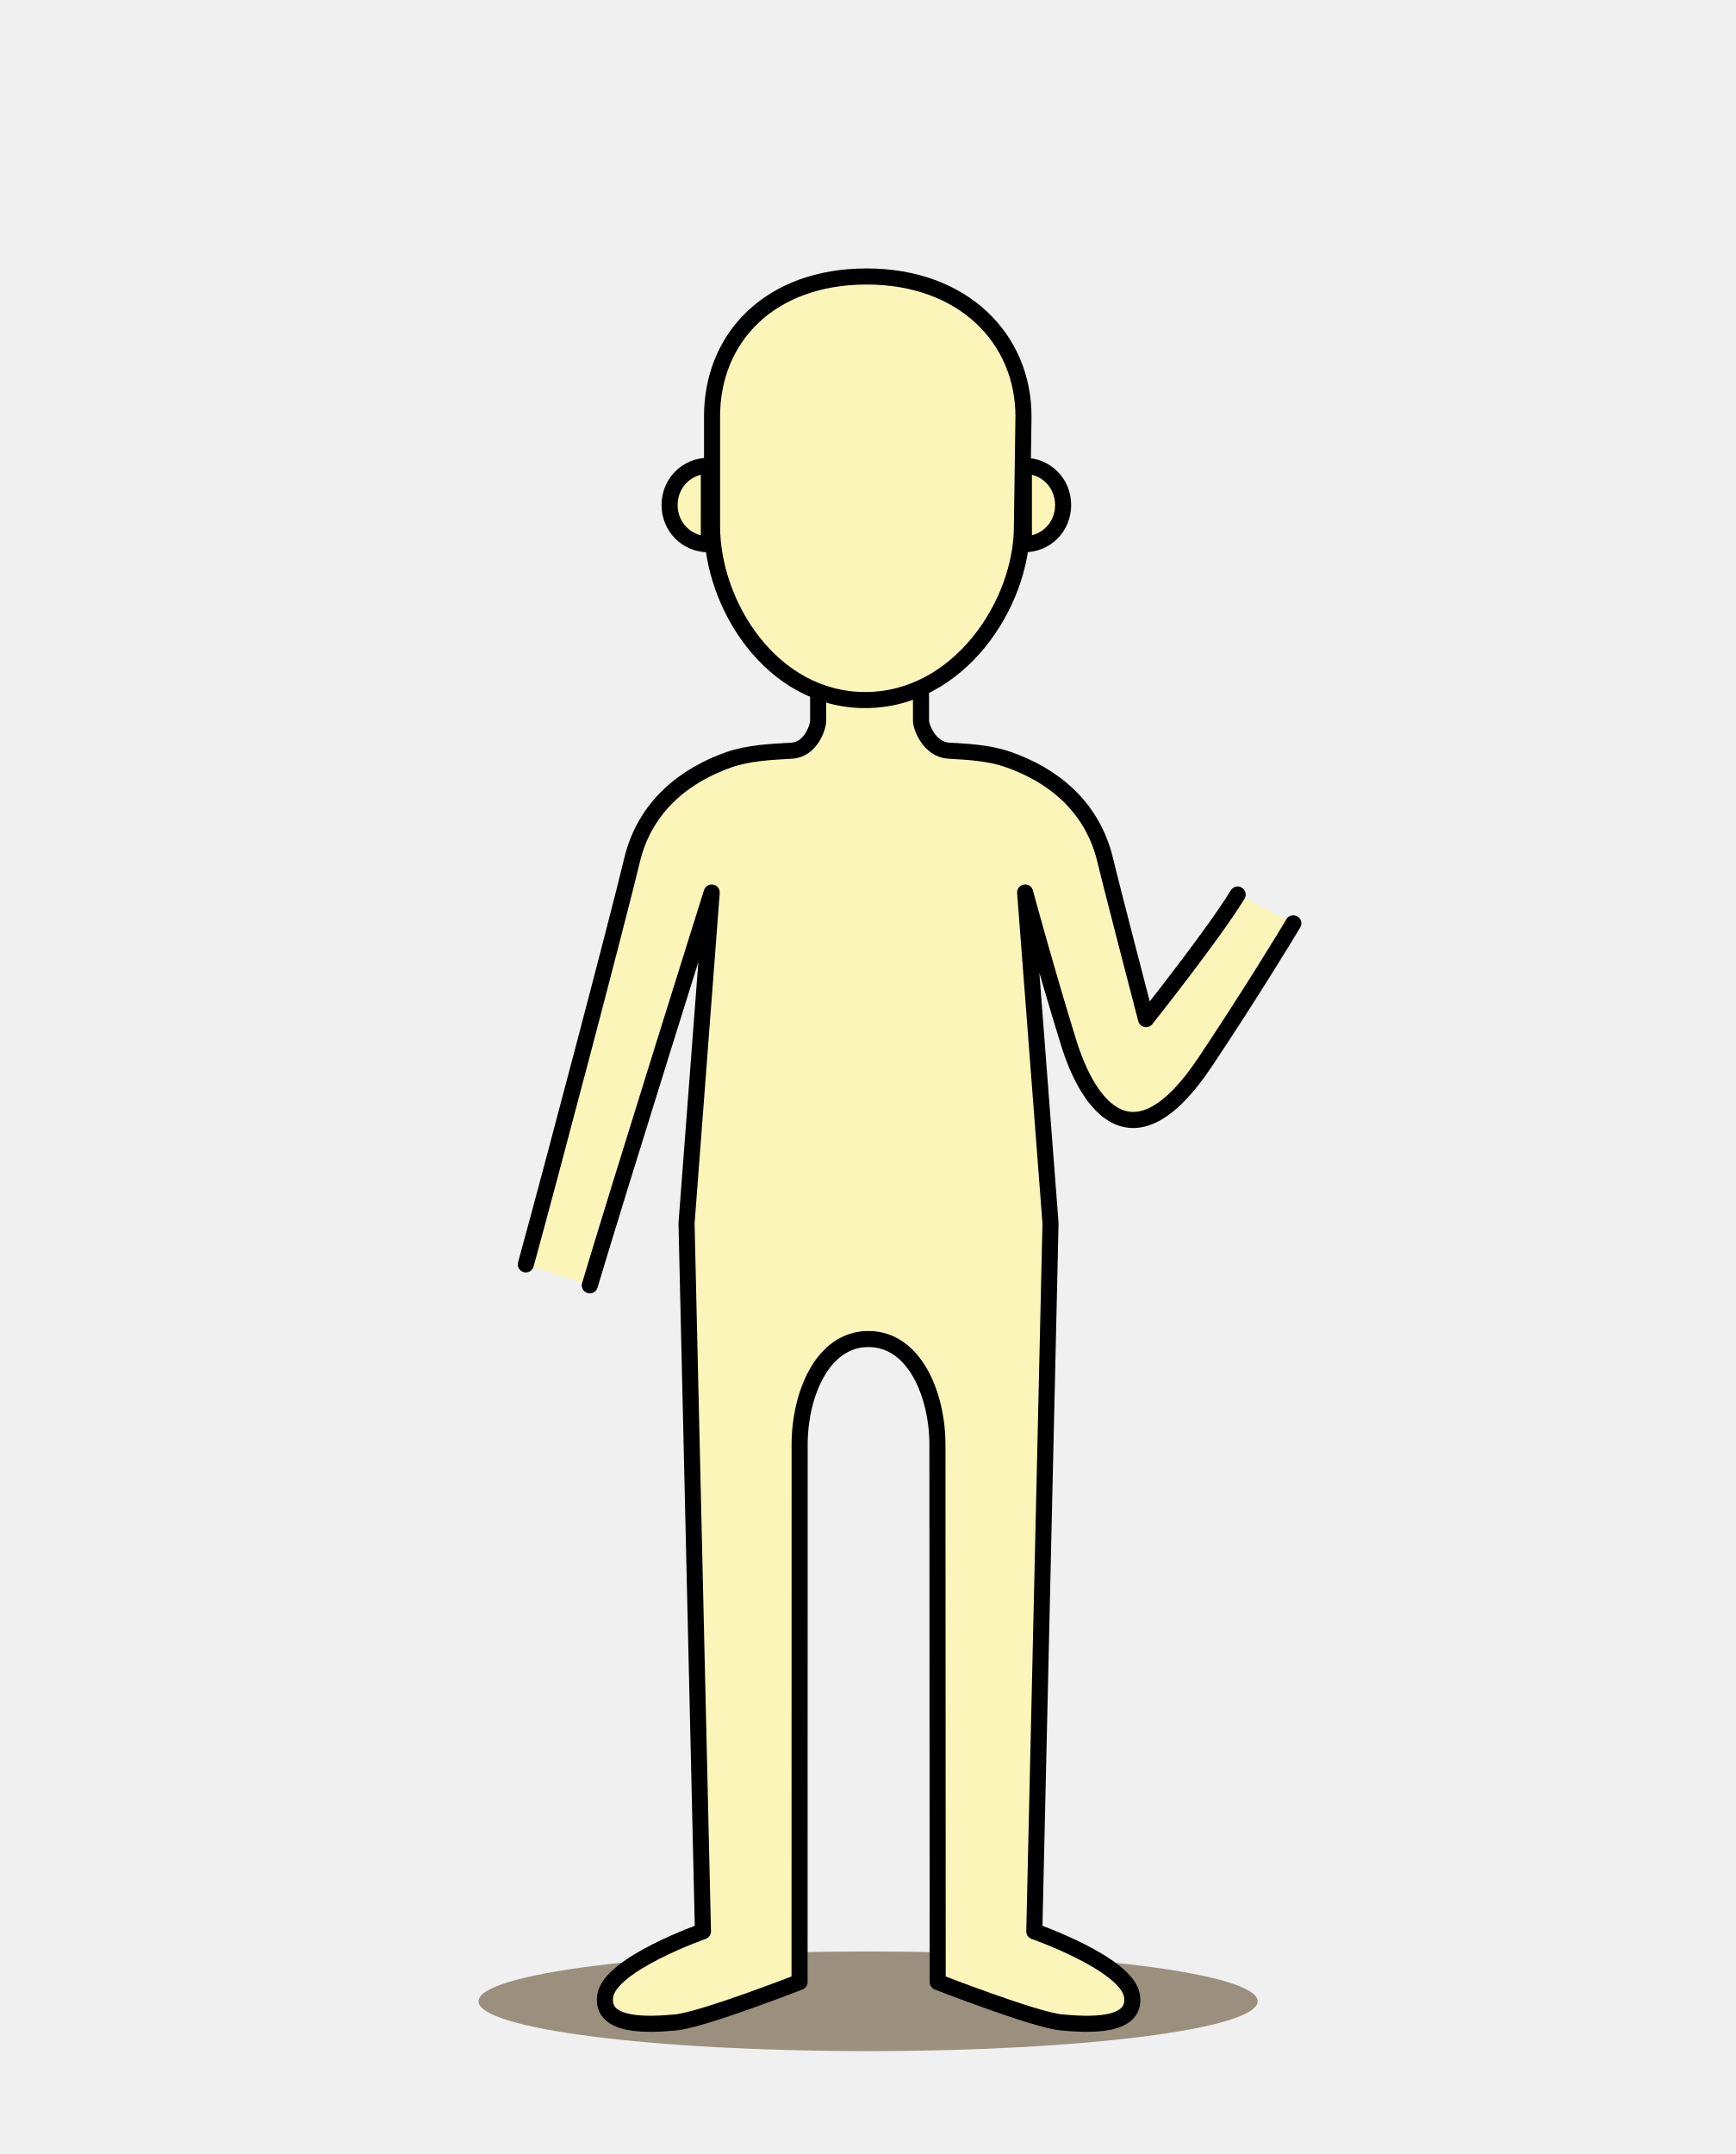
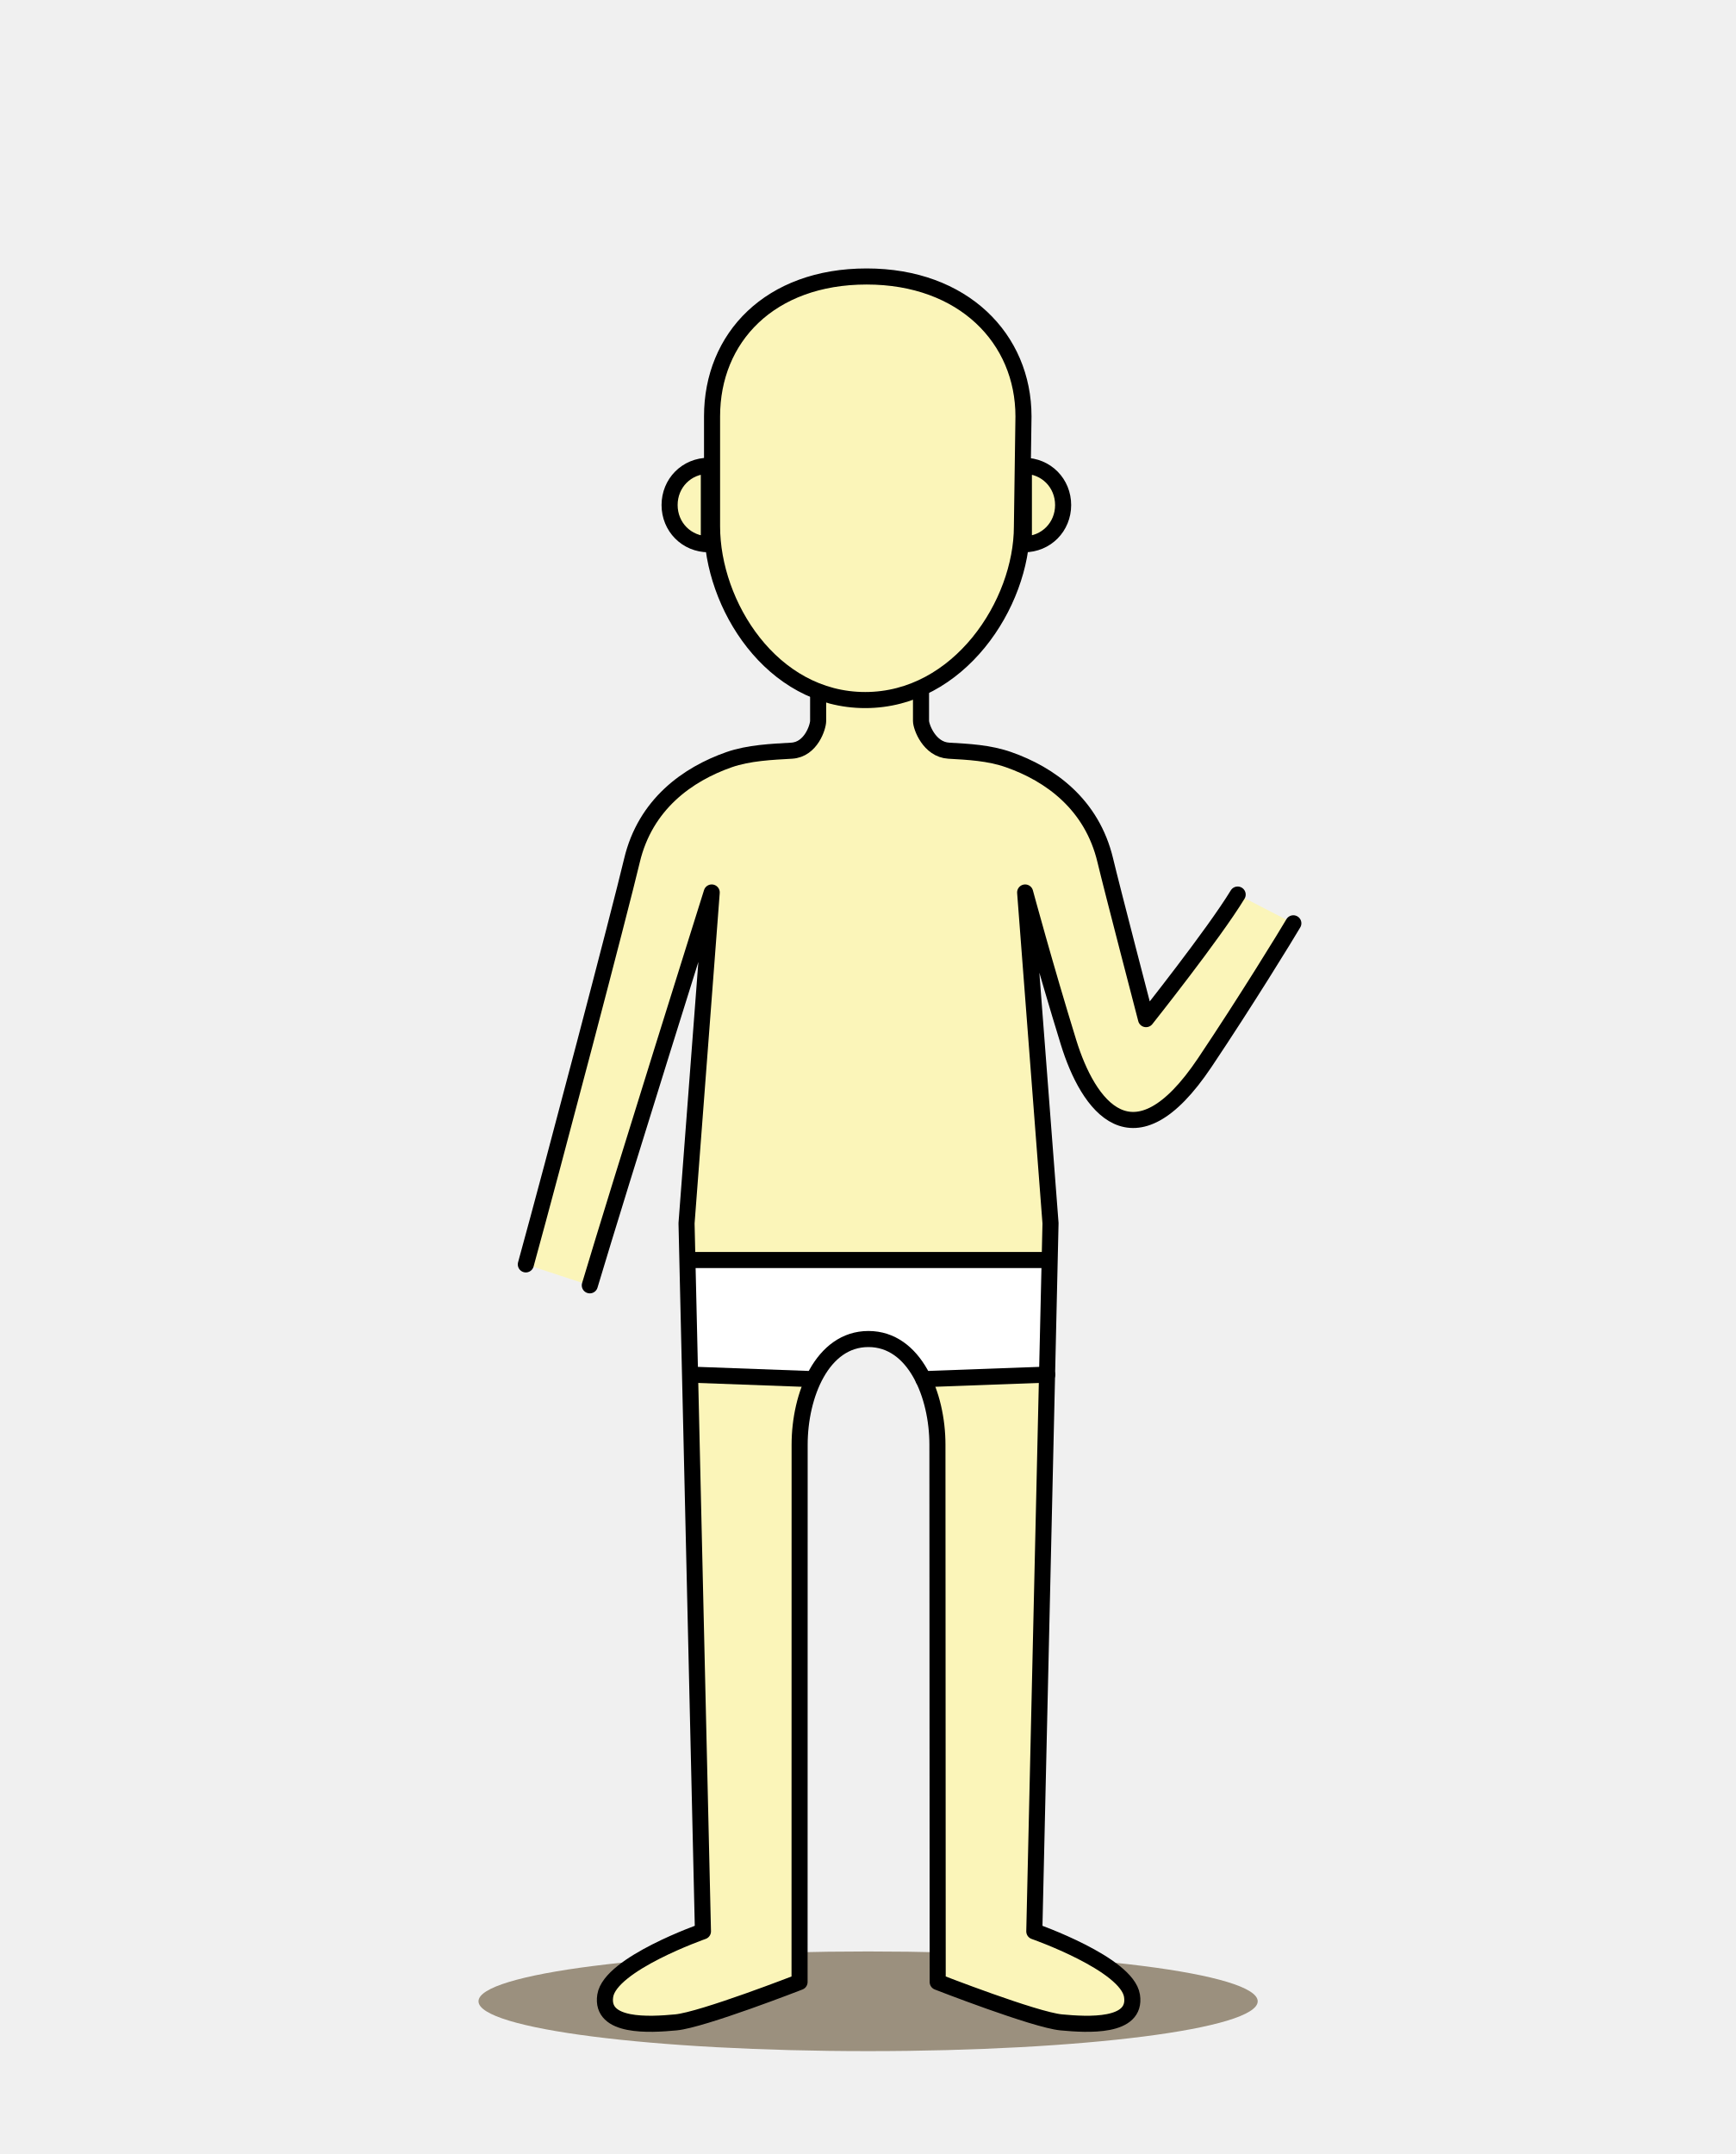
<svg xmlns="http://www.w3.org/2000/svg" version="1.1" id="Layer_1" x="0px" y="0px" width="1080px" height="1340px" viewBox="0 0 1080 1340" enable-background="new 0 0 1080 1340" xml:space="preserve">
  <ellipse fill="#9B907E" cx="540.083" cy="1245" rx="242.387" ry="31" />
-   <path fill="#FBF5B9" d="M804.641,574.384c-4.313,7.374-29.315,48.174-55.113,86.674C705,727.5,677,688,664.765,648.374  c-14.646-47.441-26.978-93.163-26.978-93.163L653.573,761l-10.089,440.5c0,0,57.694,20.166,60.779,40.062  c3.087,19.896-27.482,18.106-43.97,16.561S583.382,1233,583.382,1233l-0.17-334.281c0-30.77-14.092-65.719-42.925-65.719  c-28.834,0-42.801,34.949-42.801,65.719L497.44,1233c0,0-60.438,23.566-76.917,25.117c-16.482,1.551-47.06,3.338-43.975-16.562  c3.085-19.895,60.784-40.061,60.784-40.061L427.125,761l15.662-205.789c0,0-57.147,181.772-75.845,244.389l-39.802-13.021  c17.041-61.859,58.592-219.858,66.014-251.22c8.31-35.115,34.722-53.751,60.384-62.75c12.34-4.327,26.81-4.902,38.979-5.608  C504.689,466.293,509,452,509,448.5s0-19.5,0-19.5h64c0,0,0,16,0,19.5s5.098,17.793,17.271,18.5  c12.172,0.707,24.938,1.281,37.278,5.608c25.662,8.999,51.816,27.635,60.127,62.75C691.572,551.805,713,634,713,634  s42.067-52.93,57-77.5" />
-   <path fill="none" stroke="#000000" stroke-width="10" stroke-linecap="round" stroke-linejoin="round" stroke-miterlimit="10" d="  M327.141,786.578c17.041-61.859,58.592-219.858,66.014-251.22c8.31-35.115,34.722-53.751,60.384-62.75  c12.34-4.327,26.81-4.902,38.979-5.608C504.689,466.293,509,452,509,448.5s0-19.5,0-19.5h64c0,0,0,16,0,19.5  s5.098,17.793,17.271,18.5c12.172,0.707,24.938,1.281,37.278,5.608c25.662,8.999,51.816,27.635,60.127,62.75  C691.572,551.805,713,634,713,634s42.067-52.93,57-77.5" />
-   <path fill="none" stroke="#000000" stroke-width="10" stroke-linecap="round" stroke-linejoin="round" stroke-miterlimit="10" d="  M804.641,574.384c-4.313,7.374-29.315,48.174-55.113,86.674C705,727.5,677,688,664.765,648.374  c-14.646-47.441-26.978-93.163-26.978-93.163L653.573,761l-10.089,440.5c0,0,57.694,20.166,60.779,40.062  c3.087,19.896-27.482,18.106-43.97,16.561S583.382,1233,583.382,1233l-0.17-334.281c0-30.77-14.092-65.719-42.925-65.719  c-28.834,0-42.801,34.949-42.801,65.719L497.44,1233c0,0-60.438,23.566-76.917,25.117c-16.482,1.551-47.06,3.338-43.975-16.562  c3.085-19.895,60.784-40.061,60.784-40.061L427.125,761l15.662-205.789c0,0-57.147,181.772-75.845,244.389" />
+   <path fill="#FBF5B9" d="M804.641,574.384c-4.313,7.374-29.314,48.174-55.112,86.674C705,727.5,677,688,664.765,648.374  c-14.646-47.441-26.978-93.163-26.978-93.163L653.573,761l-10.089,440.5c0,0,57.693,20.166,60.778,40.063  c3.087,19.896-27.481,18.105-43.97,16.561S583.382,1233,583.382,1233l-0.17-334.281c0-30.77-14.092-65.719-42.925-65.719  c-28.834,0-42.801,34.949-42.801,65.719L497.44,1233c0,0-60.438,23.566-76.917,25.117c-16.482,1.551-47.06,3.338-43.975-16.563  c3.085-19.895,60.784-40.061,60.784-40.061L427.125,761l15.662-205.789c0,0-57.147,181.772-75.845,244.389l-39.802-13.021  c17.041-61.859,58.592-219.858,66.014-251.22c8.31-35.115,34.722-53.751,60.384-62.75c12.34-4.327,26.81-4.902,38.979-5.608  C504.689,466.293,509,452,509,448.5s0-19.5,0-19.5h64c0,0,0,16,0,19.5s5.098,17.793,17.271,18.5s24.938,1.281,37.278,5.608  c25.662,8.999,51.816,27.635,60.127,62.75C691.572,551.805,713,634,713,634s42.067-52.93,57-77.5" />
+   <path fill="none" stroke="#000000" stroke-width="10" stroke-linecap="round" stroke-linejoin="round" stroke-miterlimit="10" d="  M327.141,786.578c17.041-61.859,58.592-219.858,66.014-251.22c8.31-35.115,34.722-53.751,60.384-62.75  c12.34-4.327,26.81-4.902,38.979-5.608C504.689,466.293,509,452,509,448.5s0-19.5,0-19.5h64c0,0,0,16,0,19.5  s5.098,17.793,17.271,18.5s24.938,1.281,37.278,5.608c25.662,8.999,51.816,27.635,60.127,62.75C691.572,551.805,713,634,713,634  s42.067-52.93,57-77.5" />
+   <g id="gatki">
+     <path fill="#FFFFFF" d="M540.287,833c0,0,16.213-3.371,35.88,23.564l72.667-4.397l2.666-67l-222.193,1.411l2.527,65.589   l77.333,4.397C509.167,856.564,518.074,832.167,540.287,833z" />
+     <line fill="#FFFFFF" stroke="#000000" stroke-width="10" stroke-miterlimit="10" x1="429.307" y1="855.148" x2="506.178" y2="857.979" />
+     <line fill="none" stroke="#000000" stroke-width="10" stroke-linecap="round" stroke-linejoin="round" stroke-miterlimit="10" x1="651.5" y1="855.148" x2="574.467" y2="857.979" />
+     <line fill="#FFFFFF" stroke="#000000" stroke-width="10" stroke-miterlimit="10" x1="653.05" y1="783.853" x2="427.654" y2="783.853" />
+   </g>
+   <path fill="none" stroke="#000000" stroke-width="10" stroke-linecap="round" stroke-linejoin="round" stroke-miterlimit="10" d="  M804.641,574.384c-4.313,7.374-29.314,48.174-55.112,86.674C705,727.5,677,688,664.765,648.374  c-14.646-47.441-26.978-93.163-26.978-93.163L653.573,761l-10.089,440.5c0,0,57.693,20.166,60.778,40.063  c3.087,19.896-27.481,18.105-43.97,16.561S583.382,1233,583.382,1233l-0.17-334.281c0-30.77-14.092-65.719-42.925-65.719  c-28.834,0-42.801,34.949-42.801,65.719L497.44,1233c0,0-60.438,23.566-76.917,25.117c-16.482,1.551-47.06,3.338-43.975-16.563  c3.085-19.895,60.784-40.061,60.784-40.061L427.125,761l15.662-205.789c0,0-57.147,181.772-75.845,244.389" />
  <g>
    <path fill="#FBF5B9" stroke="#000000" stroke-width="10" stroke-miterlimit="10" d="M636.75,259.036   c0-48.345-37.412-87.036-97.566-87.036C479.027,172,443,210,443,259.036v68.43c0,48.702,37.029,108.036,95.279,108.036   c58.248,0,97.505-59.691,97.505-108.036L636.75,259.036z" />
    <g>
-       <path fill="#FBF5B9" stroke="#000000" stroke-width="10" stroke-miterlimit="10" d="M637,338.595    c14,0,24.418-10.933,24.418-24.418c0-13.486-10.418-24.419-24.418-24.419V338.595z" />
-       <path fill="#FBF5B9" stroke="#000000" stroke-width="10" stroke-miterlimit="10" d="M441,289.758    c-14,0-24.418,10.933-24.418,24.418c0,13.486,10.418,24.419,24.418,24.419V289.758z" />
+       <path fill="#FBF5B9" stroke="#000000" stroke-width="10" stroke-miterlimit="10" d="M637,338.595    c14,0,24.418-10.933,24.418-24.418S651,289.758,637,289.758V338.595z" />
+       <path fill="#FBF5B9" stroke="#000000" stroke-width="10" stroke-miterlimit="10" d="M441,289.758    c-14,0-24.418,10.934-24.418,24.418c0,13.486,10.418,24.419,24.418,24.419V289.758z" />
    </g>
  </g>
</svg>
